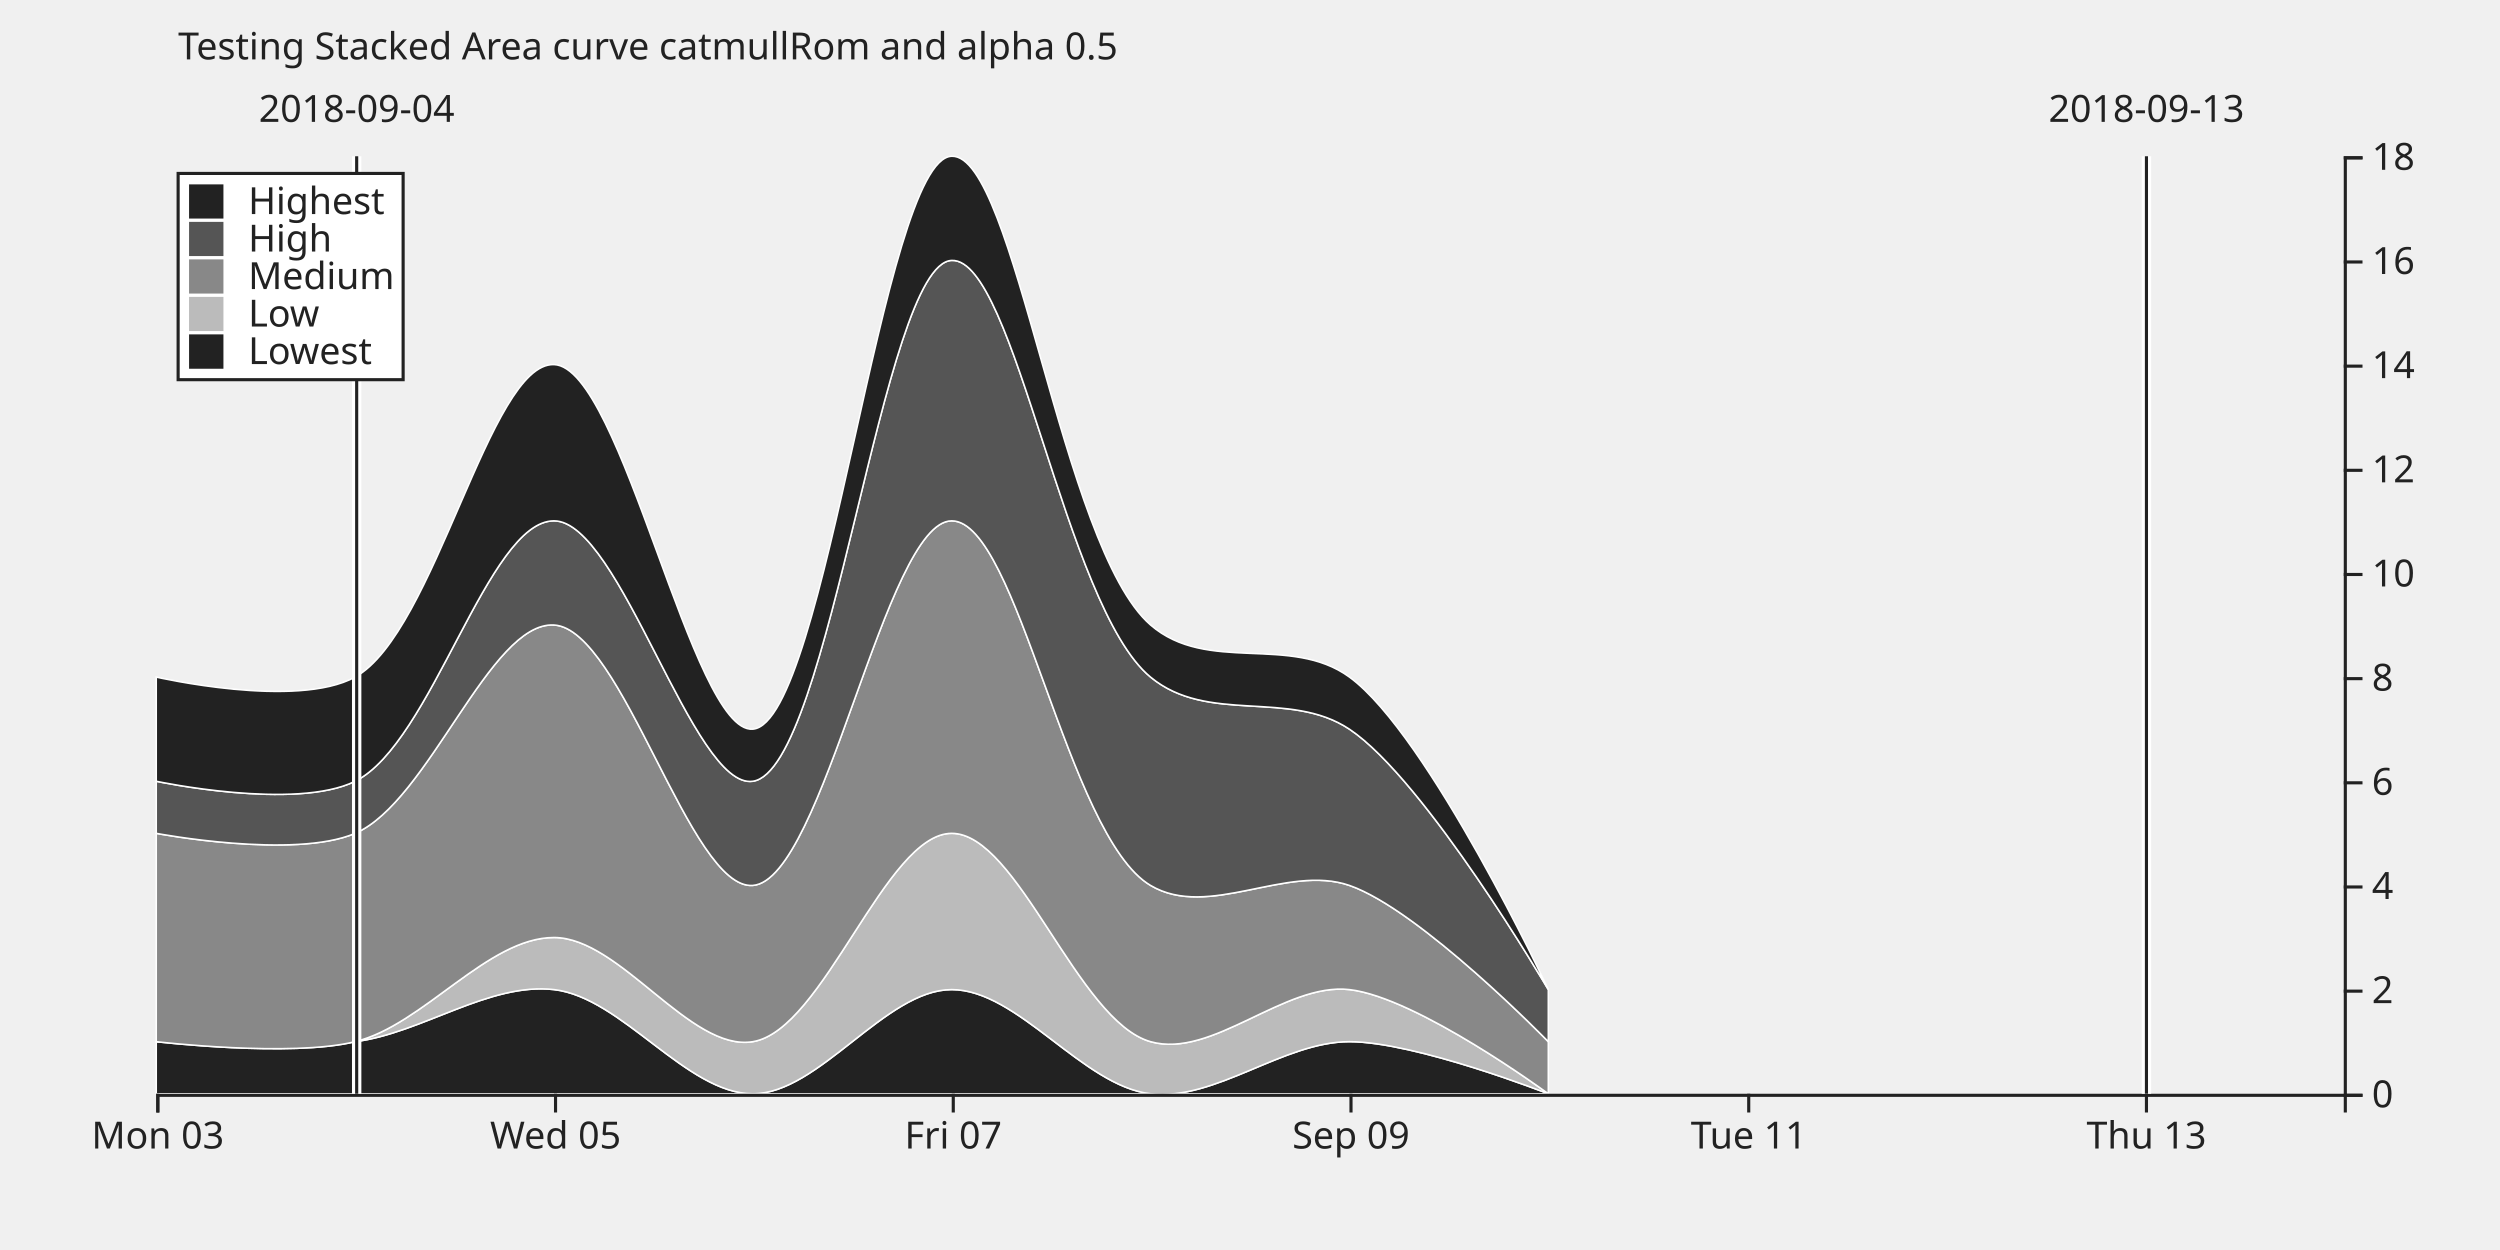
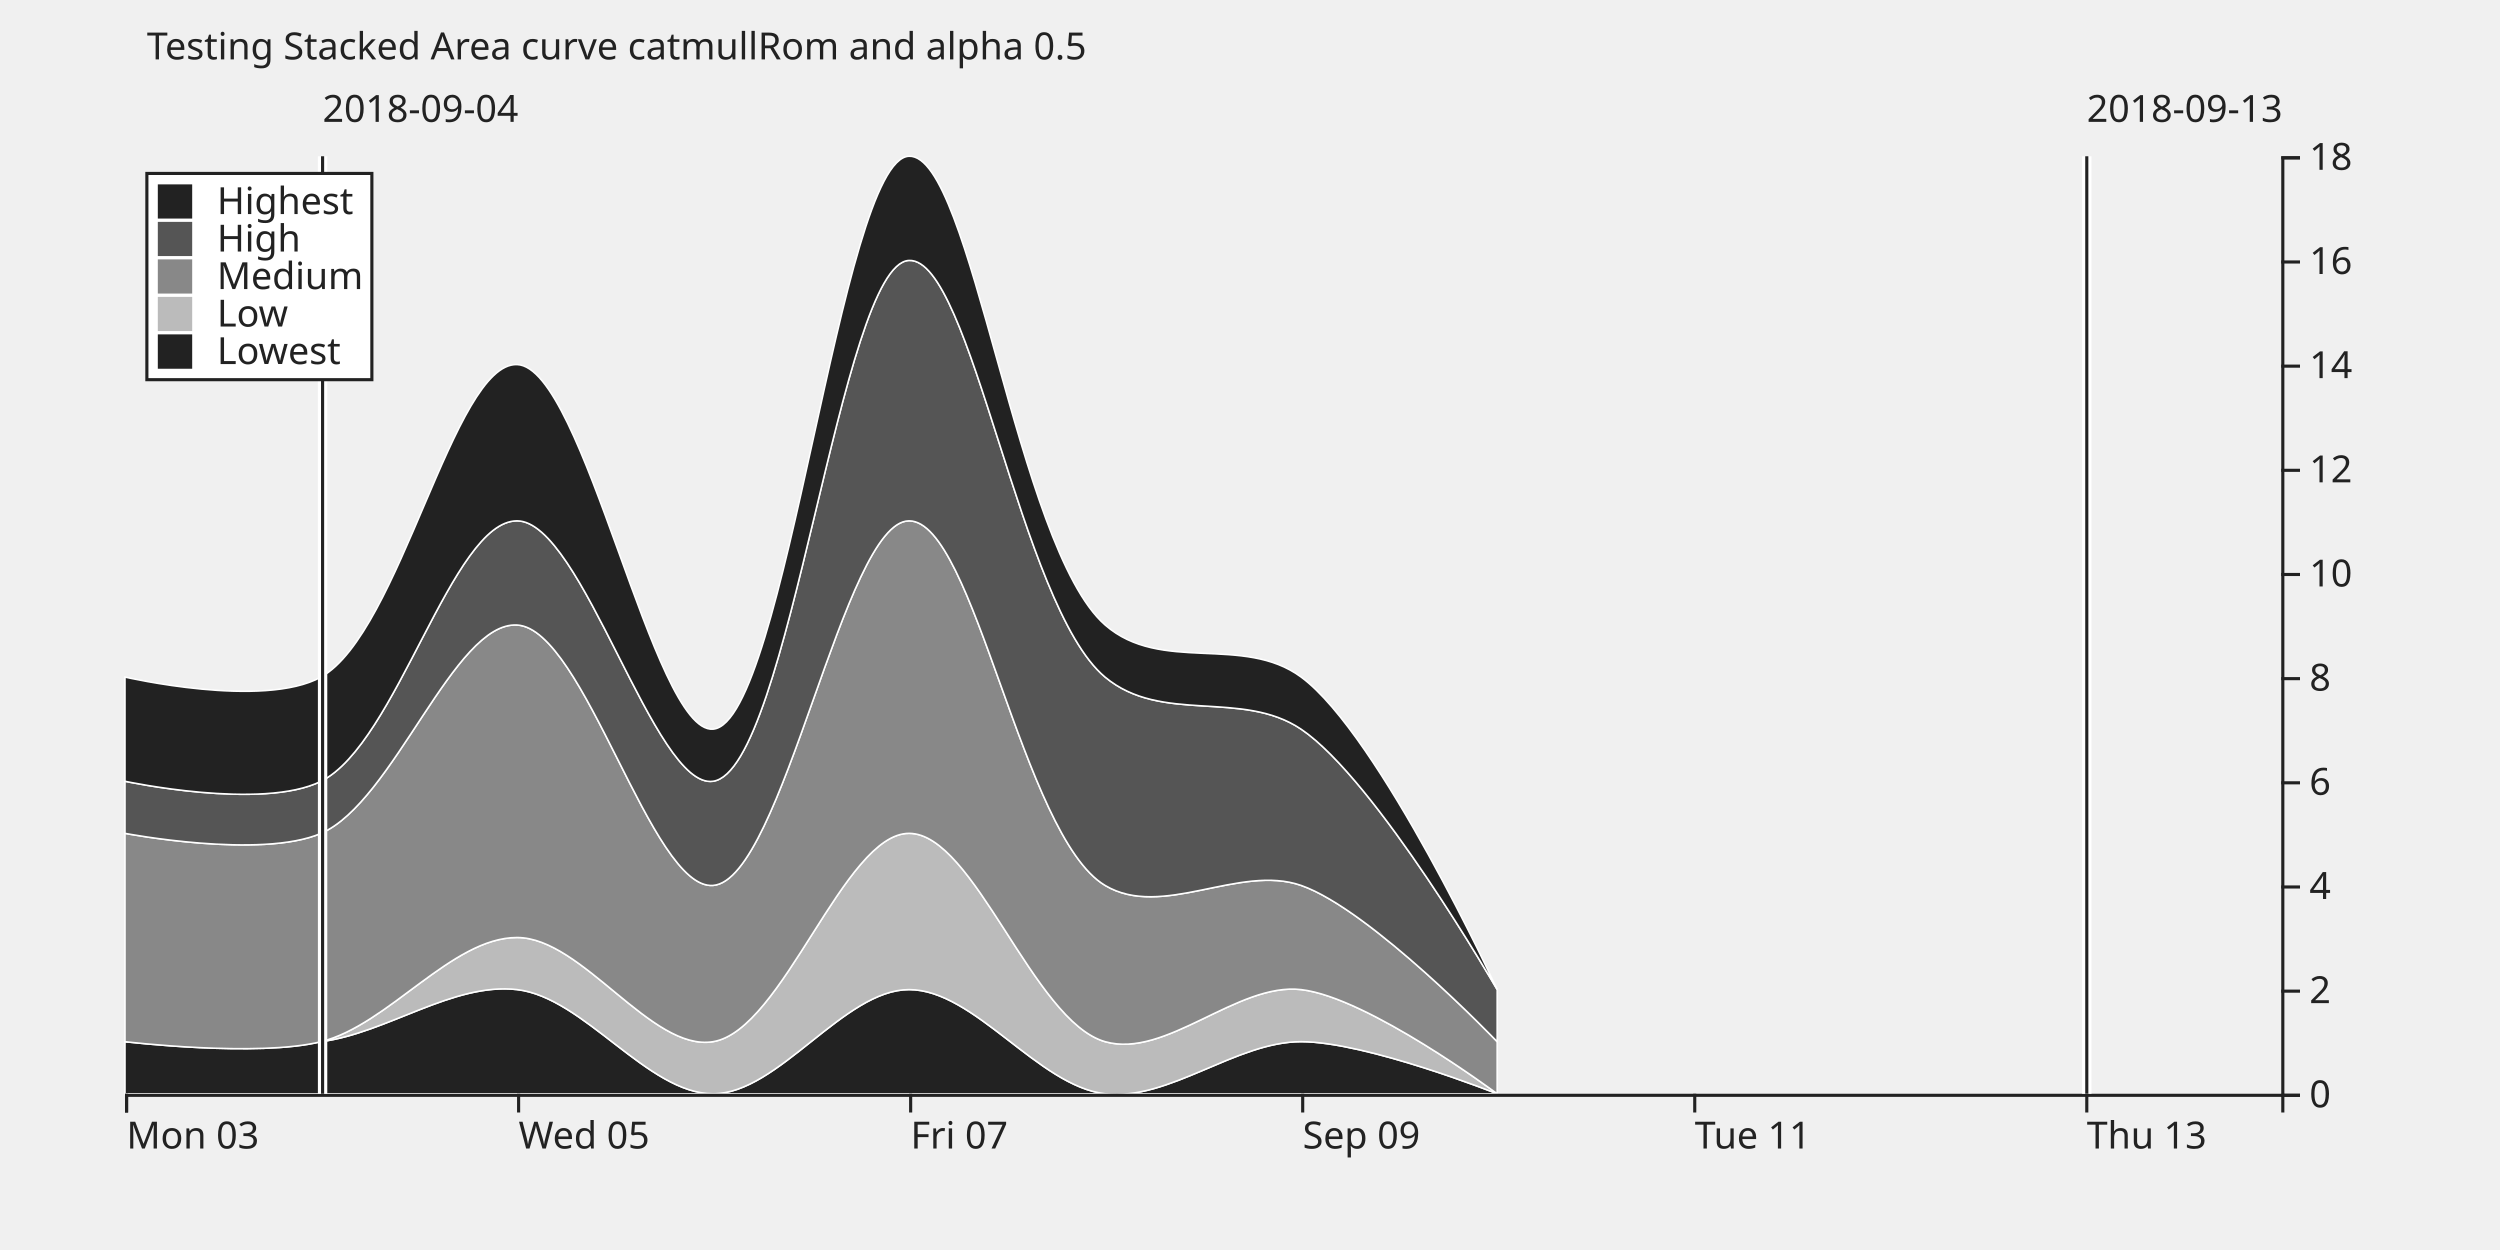
<svg xmlns="http://www.w3.org/2000/svg" width="800" height="400">
-   <g transform="translate(50,50)">
+   <g transform="translate(40,50)">
    <g class="layer">
-       <path class="area" style="fill: #222; stroke: #fff; stroke-width: .5;" d="M0,283.333C0,283.333,42.597,286.043,63.636,283.333C85.027,280.579,106.507,264.306,127.273,266.667C148.973,269.133,169.697,300,190.909,300C212.121,300,233.333,266.667,254.545,266.667C275.758,266.667,296.482,297.533,318.182,300C338.947,302.36,360.606,283.333,381.818,283.333C403.03,283.333,445.455,300,445.455,300L445.455,300C445.455,300,403.03,300,381.818,300C360.606,300,339.394,300,318.182,300C296.97,300,275.758,300,254.545,300C233.333,300,212.121,300,190.909,300C169.697,300,148.485,300,127.273,300C106.061,300,84.848,300,63.636,300C42.424,300,0,300,0,300Z" />
+       <path class="area" style="fill: #222; stroke: #fff; stroke-width: .5;" d="M0,283.333C0,283.333,41.993,286.041,62.727,283.333C83.818,280.579,104.996,264.316,125.455,266.667C146.857,269.125,167.273,300,188.182,300C209.091,300,230,266.667,250.909,266.667C271.818,266.667,292.234,297.541,313.636,300C334.095,302.35,355.455,283.333,376.364,283.333C397.273,283.333,439.091,300,439.091,300L439.091,300C439.091,300,397.273,300,376.364,300C355.455,300,334.545,300,313.636,300C292.727,300,271.818,300,250.909,300C230,300,209.091,300,188.182,300C167.273,300,146.364,300,125.455,300C104.545,300,83.636,300,62.727,300C41.818,300,0,300,0,300Z" />
    </g>
    <g class="layer">
-       <path class="area" style="fill: #bbb; stroke: #fff; stroke-width: .5;" d="M0,283.333C0,283.333,43.029,288.404,63.636,283.333C85.531,277.946,106.061,250,127.273,250C148.485,250,170.862,286.632,190.909,283.333C213.616,279.597,233.333,216.667,254.545,216.667C275.758,216.667,294.858,276.721,318.182,283.333C337.887,288.92,361.053,264.306,381.818,266.667C403.518,269.133,445.455,300,445.455,300L445.455,300C445.455,300,403.03,283.333,381.818,283.333C360.606,283.333,338.947,302.36,318.182,300C296.482,297.533,275.758,266.667,254.545,266.667C233.333,266.667,212.121,300,190.909,300C169.697,300,148.973,269.133,127.273,266.667C106.507,264.306,85.027,280.579,63.636,283.333C42.597,286.043,0,283.333,0,283.333Z" />
+       <path class="area" style="fill: #bbb; stroke: #fff; stroke-width: .5;" d="M0,283.333C0,283.333,42.429,288.392,62.727,283.333C84.328,277.95,104.545,250,125.455,250C146.364,250,168.439,286.594,188.182,283.333C210.594,279.632,230,216.667,250.909,216.667C271.818,216.667,290.598,276.757,313.636,283.333C333.036,288.871,355.905,264.316,376.364,266.667C397.766,269.125,439.091,300,439.091,300L439.091,300C439.091,300,397.273,283.333,376.364,283.333C355.455,283.333,334.095,302.35,313.636,300C292.234,297.541,271.818,266.667,250.909,266.667C230,266.667,209.091,300,188.182,300C167.273,300,146.857,269.125,125.455,266.667C104.996,264.316,83.818,280.579,62.727,283.333C41.993,286.041,0,283.333,0,283.333Z" />
    </g>
    <g class="layer">
-       <path class="area" style="fill: #888; stroke: #fff; stroke-width: .5;" d="M0,216.667C0,216.667,44.052,225.047,63.636,216.667C87.205,206.581,106.702,148.868,127.273,150C149.214,151.208,170.812,234.872,190.909,233.333C213.534,231.601,233.333,116.667,254.545,116.667C275.758,116.667,291.39,217.429,318.182,233.333C336.722,244.339,361.735,226.387,381.818,233.333C404.466,241.166,445.455,283.333,445.455,283.333L445.455,300C445.455,300,403.518,269.133,381.818,266.667C361.053,264.306,337.887,288.92,318.182,283.333C294.858,276.721,275.758,216.667,254.545,216.667C233.333,216.667,213.616,279.597,190.909,283.333C170.862,286.632,148.485,250,127.273,250C106.061,250,85.531,277.946,63.636,283.333C43.029,288.404,0,283.333,0,283.333Z" />
+       <path class="area" style="fill: #888; stroke: #fff; stroke-width: .5;" d="M0,216.667C0,216.667,43.449,224.998,62.727,216.667C86.016,206.602,105.185,148.887,125.455,150C147.092,151.188,168.38,234.84,188.182,233.333C210.497,231.635,230,116.667,250.909,116.667C271.818,116.667,287.114,217.481,313.636,233.333C331.887,244.242,356.59,226.417,376.364,233.333C398.725,241.155,439.091,283.333,439.091,283.333L439.091,300C439.091,300,397.766,269.125,376.364,266.667C355.905,264.316,333.036,288.871,313.636,283.333C290.598,276.757,271.818,216.667,250.909,216.667C230,216.667,210.594,279.632,188.182,283.333C168.439,286.594,146.364,250,125.455,250C104.545,250,84.328,277.95,62.727,283.333C42.429,288.392,0,283.333,0,283.333Z" />
    </g>
    <g class="layer">
-       <path class="area" style="fill: #555; stroke: #fff; stroke-width: .5;" d="M0,200C0,200,44.477,209.476,63.636,200C88.23,187.836,106.061,116.667,127.273,116.667C148.485,116.667,171.845,202.759,190.909,200C215.776,196.401,232.235,34.233,254.545,33.333C274.848,32.515,290.626,143.886,318.182,166.667C336.569,181.868,362.555,170.509,381.818,183.333C406.137,199.525,445.455,266.667,445.455,266.667L445.455,283.333C445.455,283.333,404.466,241.166,381.818,233.333C361.735,226.387,336.722,244.339,318.182,233.333C291.39,217.429,275.758,116.667,254.545,116.667C233.333,116.667,213.534,231.601,190.909,233.333C170.812,234.872,149.214,151.208,127.273,150C106.702,148.868,87.205,206.581,63.636,216.667C44.052,225.047,0,216.667,0,216.667Z" />
+       <path class="area" style="fill: #555; stroke: #fff; stroke-width: .5;" d="M0,200C0,200,43.868,209.409,62.727,200C87.046,187.867,104.545,116.667,125.455,116.667C146.364,116.667,169.4,202.697,188.182,200C212.723,196.476,228.912,34.211,250.909,33.333C270.918,32.535,286.358,143.905,313.636,166.667C331.74,181.773,357.402,170.565,376.364,183.333C400.402,199.52,439.091,266.667,439.091,266.667L439.091,283.333C439.091,283.333,398.725,241.155,376.364,233.333C356.59,226.417,331.887,244.242,313.636,233.333C287.114,217.481,271.818,116.667,250.909,116.667C230,116.667,210.497,231.635,188.182,233.333C168.38,234.84,147.092,151.188,125.455,150C105.185,148.887,86.016,206.602,62.727,216.667C43.449,224.998,0,216.667,0,216.667Z" />
    </g>
    <g class="layer">
-       <path class="area" style="fill: #222; stroke: #fff; stroke-width: .5;" d="M0,166.667C0,166.667,44.822,176.995,63.636,166.667C89.314,152.571,106.633,65.971,127.273,66.667C149.127,67.403,171.354,184.953,190.909,183.333C214.54,181.376,232.322,0.746,254.545,0C274.909,-0.684,289.527,125.227,318.182,150C336.389,165.74,362.916,152.881,381.818,166.667C407.192,185.171,445.455,266.667,445.455,266.667L445.455,266.667C445.455,266.667,406.137,199.525,381.818,183.333C362.555,170.509,336.569,181.868,318.182,166.667C290.626,143.886,274.848,32.515,254.545,33.333C232.235,34.233,215.776,196.401,190.909,200C171.845,202.759,148.485,116.667,127.273,116.667C106.061,116.667,88.23,187.836,63.636,200C44.477,209.476,0,200,0,200Z" />
+       <path class="area" style="fill: #222; stroke: #fff; stroke-width: .5;" d="M0,166.667C0,166.667,44.208,176.911,62.727,166.667C88.133,152.613,105.114,65.986,125.455,66.667C147.001,67.388,168.912,184.914,188.182,183.333C211.489,181.422,228.999,0.728,250.909,0C270.979,-0.667,285.26,125.252,313.636,150C331.565,165.636,357.756,152.953,376.364,166.667C401.458,185.162,439.091,266.667,439.091,266.667L439.091,266.667C439.091,266.667,400.402,199.52,376.364,183.333C357.402,170.565,331.74,181.773,313.636,166.667C286.358,143.905,270.918,32.535,250.909,33.333C228.912,34.211,212.723,196.476,188.182,200C169.4,202.697,146.364,116.667,125.455,116.667C104.545,116.667,87.046,187.867,62.727,200C43.868,209.409,0,200,0,200Z" />
    </g>
    <g transform="translate(0,300)" fill="none" font-size="10" font-family="sans-serif" text-anchor="middle">
-       <path class="domain" stroke="currentColor" d="M0.5,6V0.5H700.5V6" style="stroke: #222;" />
+       <path class="domain" stroke="currentColor" d="M0.5,6V0.5H690.5V6" style="stroke: #222;" />
      <g class="tick" opacity="1" transform="translate(0.5,0)">
        <line stroke="currentColor" y2="6" style="stroke: #222;" />
-         <text fill="currentColor" y="9" dy="0.71em" style="fill: #222;" font-size="12px" font-family="sans-serif">Mon 03</text>
+         <text fill="currentColor" y="9" dy="0.71em" style="fill: #222;" text-anchor="start" font-size="12px" font-family="sans-serif">Mon 03</text>
      </g>
-       <g class="tick" opacity="1" transform="translate(127.7727,0)">
+       <g class="tick" opacity="1" transform="translate(125.9545,0)">
        <line stroke="currentColor" y2="6" style="stroke: #222;" />
-         <text fill="currentColor" y="9" dy="0.71em" style="fill: #222;" font-size="12px" font-family="sans-serif">Wed 05</text>
+         <text fill="currentColor" y="9" dy="0.71em" style="fill: #222;" text-anchor="start" font-size="12px" font-family="sans-serif">Wed 05</text>
      </g>
-       <g class="tick" opacity="1" transform="translate(255.0455,0)">
+       <g class="tick" opacity="1" transform="translate(251.4091,0)">
        <line stroke="currentColor" y2="6" style="stroke: #222;" />
-         <text fill="currentColor" y="9" dy="0.71em" style="fill: #222;" font-size="12px" font-family="sans-serif">Fri 07</text>
+         <text fill="currentColor" y="9" dy="0.71em" style="fill: #222;" text-anchor="start" font-size="12px" font-family="sans-serif">Fri 07</text>
      </g>
-       <g class="tick" opacity="1" transform="translate(382.3182,0)">
+       <g class="tick" opacity="1" transform="translate(376.8636,0)">
        <line stroke="currentColor" y2="6" style="stroke: #222;" />
-         <text fill="currentColor" y="9" dy="0.71em" style="fill: #222;" font-size="12px" font-family="sans-serif">Sep 09</text>
+         <text fill="currentColor" y="9" dy="0.71em" style="fill: #222;" text-anchor="start" font-size="12px" font-family="sans-serif">Sep 09</text>
      </g>
-       <g class="tick" opacity="1" transform="translate(509.5909,0)">
+       <g class="tick" opacity="1" transform="translate(502.3182,0)">
        <line stroke="currentColor" y2="6" style="stroke: #222;" />
-         <text fill="currentColor" y="9" dy="0.71em" style="fill: #222;" font-size="12px" font-family="sans-serif">Tue 11</text>
+         <text fill="currentColor" y="9" dy="0.71em" style="fill: #222;" text-anchor="start" font-size="12px" font-family="sans-serif">Tue 11</text>
      </g>
-       <g class="tick" opacity="1" transform="translate(636.8636,0)">
+       <g class="tick" opacity="1" transform="translate(627.7727,0)">
        <line stroke="currentColor" y2="6" style="stroke: #222;" />
-         <text fill="currentColor" y="9" dy="0.71em" style="fill: #222;" font-size="12px" font-family="sans-serif">Thu 13</text>
+         <text fill="currentColor" y="9" dy="0.71em" style="fill: #222;" text-anchor="start" font-size="12px" font-family="sans-serif">Thu 13</text>
      </g>
    </g>
-     <g transform="translate(700 ,0)" fill="none" font-size="10" font-family="sans-serif" text-anchor="start">
+     <g transform="translate(690 ,0)" fill="none" font-size="10" font-family="sans-serif" text-anchor="start">
      <path class="domain" stroke="currentColor" d="M6,300.5H0.5V0.5H6" style="stroke: #222;" />
      <g class="tick" opacity="1" transform="translate(0,300.5)">
        <line stroke="currentColor" x2="6" style="stroke: #222;" />
-         <text fill="currentColor" x="9" dy="0.32em" style="fill: #222;" font-size="12px" font-family="sans-serif">0</text>
+         <text fill="currentColor" x="9" dy="0.32em" style="fill: #222; text-anchor: start;" font-size="12px" font-family="sans-serif">0</text>
      </g>
      <g class="tick" opacity="1" transform="translate(0,267.1667)">
        <line stroke="currentColor" x2="6" style="stroke: #222;" />
-         <text fill="currentColor" x="9" dy="0.32em" style="fill: #222;" font-size="12px" font-family="sans-serif">2</text>
+         <text fill="currentColor" x="9" dy="0.32em" style="fill: #222; text-anchor: start;" font-size="12px" font-family="sans-serif">2</text>
      </g>
      <g class="tick" opacity="1" transform="translate(0,233.8333)">
        <line stroke="currentColor" x2="6" style="stroke: #222;" />
-         <text fill="currentColor" x="9" dy="0.32em" style="fill: #222;" font-size="12px" font-family="sans-serif">4</text>
+         <text fill="currentColor" x="9" dy="0.32em" style="fill: #222; text-anchor: start;" font-size="12px" font-family="sans-serif">4</text>
      </g>
      <g class="tick" opacity="1" transform="translate(0,200.5)">
        <line stroke="currentColor" x2="6" style="stroke: #222;" />
-         <text fill="currentColor" x="9" dy="0.32em" style="fill: #222;" font-size="12px" font-family="sans-serif">6</text>
+         <text fill="currentColor" x="9" dy="0.32em" style="fill: #222; text-anchor: start;" font-size="12px" font-family="sans-serif">6</text>
      </g>
      <g class="tick" opacity="1" transform="translate(0,167.1667)">
        <line stroke="currentColor" x2="6" style="stroke: #222;" />
-         <text fill="currentColor" x="9" dy="0.32em" style="fill: #222;" font-size="12px" font-family="sans-serif">8</text>
+         <text fill="currentColor" x="9" dy="0.32em" style="fill: #222; text-anchor: start;" font-size="12px" font-family="sans-serif">8</text>
      </g>
      <g class="tick" opacity="1" transform="translate(0,133.8333)">
        <line stroke="currentColor" x2="6" style="stroke: #222;" />
-         <text fill="currentColor" x="9" dy="0.32em" style="fill: #222;" font-size="12px" font-family="sans-serif">10</text>
+         <text fill="currentColor" x="9" dy="0.32em" style="fill: #222; text-anchor: start;" font-size="12px" font-family="sans-serif">10</text>
      </g>
      <g class="tick" opacity="1" transform="translate(0,100.5)">
        <line stroke="currentColor" x2="6" style="stroke: #222;" />
-         <text fill="currentColor" x="9" dy="0.32em" style="fill: #222;" font-size="12px" font-family="sans-serif">12</text>
+         <text fill="currentColor" x="9" dy="0.32em" style="fill: #222; text-anchor: start;" font-size="12px" font-family="sans-serif">12</text>
      </g>
      <g class="tick" opacity="1" transform="translate(0,67.16667)">
        <line stroke="currentColor" x2="6" style="stroke: #222;" />
-         <text fill="currentColor" x="9" dy="0.32em" style="fill: #222;" font-size="12px" font-family="sans-serif">14</text>
+         <text fill="currentColor" x="9" dy="0.32em" style="fill: #222; text-anchor: start;" font-size="12px" font-family="sans-serif">14</text>
      </g>
      <g class="tick" opacity="1" transform="translate(0,33.83333)">
        <line stroke="currentColor" x2="6" style="stroke: #222;" />
-         <text fill="currentColor" x="9" dy="0.32em" style="fill: #222;" font-size="12px" font-family="sans-serif">16</text>
+         <text fill="currentColor" x="9" dy="0.32em" style="fill: #222; text-anchor: start;" font-size="12px" font-family="sans-serif">16</text>
      </g>
      <g class="tick" opacity="1" transform="translate(0,0.5)">
        <line stroke="currentColor" x2="6" style="stroke: #222;" />
-         <text fill="currentColor" x="9" dy="0.32em" style="fill: #222;" font-size="12px" font-family="sans-serif">18</text>
+         <text fill="currentColor" x="9" dy="0.32em" style="fill: #222; text-anchor: start;" font-size="12px" font-family="sans-serif">18</text>
      </g>
    </g>
-     <line x1="64.136" y1="300" x2="64.136" y2="0" style="stroke-width: 3; stroke: #fff;" />
-     <line x1="64.136" y1="300" x2="64.136" y2="0" style="stroke-width: 1; stroke: #222;" />
+     <line x1="63.227" y1="300" x2="63.227" y2="0" style="stroke-width: 3; stroke: #fff;" />
+     <line x1="63.227" y1="300" x2="63.227" y2="0" style="stroke-width: 1; stroke: #222;" />
    <rect style="fill: #fff;" />
-     <text x="64.136" y="-15" dy="4px" font-size="12px" font-family="sans-serif" style="fill: #222; text-anchor: middle;">2018-09-04</text>
-     <line x1="636.864" y1="300" x2="636.864" y2="0" style="stroke-width: 3; stroke: #fff;" />
-     <line x1="636.864" y1="300" x2="636.864" y2="0" style="stroke-width: 1; stroke: #222;" />
+     <text x="63.227" y="-15" dy="4px" font-size="12px" font-family="sans-serif" style="fill: #222; text-anchor: start;">2018-09-04</text>
+     <line x1="627.773" y1="300" x2="627.773" y2="0" style="stroke-width: 3; stroke: #fff;" />
+     <line x1="627.773" y1="300" x2="627.773" y2="0" style="stroke-width: 1; stroke: #222;" />
    <rect style="fill: #fff;" />
-     <text x="636.864" y="-15" dy="4px" font-size="12px" font-family="sans-serif" style="fill: #222; text-anchor: middle;">2018-09-13</text>
+     <text x="627.773" y="-15" dy="4px" font-size="12px" font-family="sans-serif" style="fill: #222; text-anchor: start;">2018-09-13</text>
    <text x="7" y="-35" dy="4px" font-size="12px" font-family="sans-serif" style="text-anchor: start; fill: #222;">Testing Stacked Area curve catmullRom and alpha 0.5</text>
    <rect x="7" y="5.5" width="72" height="66" style="fill: #fff; stroke: #222;" />
    <rect x="10" y="8.5" width="12" height="12" style="fill: #222; stroke: #fff;" />
    <text x="29.44" y="14.5" dy="4px" font-size="12px" font-family="sans-serif" style="text-anchor: start; fill: #222;">Highest</text>
    <rect x="10" y="20.5" width="12" height="12" style="fill: #555; stroke: #fff;" />
    <text x="29.44" y="26.5" dy="4px" font-size="12px" font-family="sans-serif" style="text-anchor: start; fill: #222;">High</text>
    <rect x="10" y="32.5" width="12" height="12" style="fill: #888; stroke: #fff;" />
    <text x="29.44" y="38.5" dy="4px" font-size="12px" font-family="sans-serif" style="text-anchor: start; fill: #222;">Medium</text>
    <rect x="10" y="44.5" width="12" height="12" style="fill: #bbb; stroke: #fff;" />
    <text x="29.44" y="50.5" dy="4px" font-size="12px" font-family="sans-serif" style="text-anchor: start; fill: #222;">Low</text>
    <rect x="10" y="56.5" width="12" height="12" style="fill: #222; stroke: #fff;" />
    <text x="29.44" y="62.5" dy="4px" font-size="12px" font-family="sans-serif" style="text-anchor: start; fill: #222;">Lowest</text>
    <rect fill="#fff" stroke="#222" class="focus-item" width="12" height="12" style="display: none;" />
    <text dy="4px" font-size="12px" font-family="sans-serif" style="text-anchor: start; fill: #222; display: none;" />
    <text dy="4px" font-size="12px" font-family="sans-serif" style="text-anchor: start; fill: #222; display: none;" />
    <text dy="4px" font-size="12px" font-family="sans-serif" style="text-anchor: start; fill: #222; display: none;" />
    <text dy="4px" font-size="12px" font-family="sans-serif" style="text-anchor: start; fill: #222; display: none;" />
    <text dy="4px" font-size="12px" font-family="sans-serif" style="text-anchor: start; fill: #222; display: none;" />
    <text dy="4px" font-size="12px" font-family="sans-serif" style="text-anchor: start; fill: #222; display: none;" />
    <text dy="4px" font-size="12px" font-family="sans-serif" style="text-anchor: start; fill: #222; display: none;" />
    <text dy="4px" font-size="12px" font-family="sans-serif" style="text-anchor: start; fill: #222; display: none;" />
    <text dy="4px" font-size="12px" font-family="sans-serif" style="text-anchor: start; fill: #222; display: none;" />
    <text dy="4px" font-size="12px" font-family="sans-serif" style="text-anchor: start; fill: #222; display: none;" />
    <text dy="4px" font-size="12px" font-family="sans-serif" style="text-anchor: start; fill: #222; display: none;" />
    <text dy="4px" font-size="12px" font-family="sans-serif" style="text-anchor: start; fill: #222; display: none;" />
    <text dy="4px" font-size="12px" font-family="sans-serif" style="text-anchor: start; fill: #222; display: none;" />
    <text dy="4px" font-size="12px" font-family="sans-serif" style="text-anchor: start; fill: #222; display: none;" />
    <text dy="4px" font-size="12px" font-family="sans-serif" style="text-anchor: start; fill: #222; display: none;" />
    <text dy="4px" font-size="12px" font-family="sans-serif" style="text-anchor: start; fill: #222; display: none;" />
    <text dy="4px" font-size="12px" font-family="sans-serif" style="text-anchor: start; fill: #222; display: none;" />
    <text dy="4px" font-size="12px" font-family="sans-serif" style="text-anchor: start; fill: #222; display: none;" />
    <text dy="4px" font-size="12px" font-family="sans-serif" style="text-anchor: start; fill: #222; display: none;" />
    <text dy="4px" font-size="12px" font-family="sans-serif" style="text-anchor: start; fill: #222; display: none;" />
    <text dy="4px" font-size="12px" font-family="sans-serif" style="text-anchor: start; fill: #222; display: none;" />
    <text dy="4px" font-size="12px" font-family="sans-serif" style="text-anchor: start; fill: #222; display: none;" />
    <text dy="4px" font-size="12px" font-family="sans-serif" style="text-anchor: start; fill: #222; display: none;" />
    <text dy="4px" font-size="12px" font-family="sans-serif" style="text-anchor: start; fill: #222; display: none;" />
    <text dy="4px" font-size="12px" font-family="sans-serif" style="text-anchor: start; fill: #222; display: none;" />
    <text dy="4px" font-size="12px" font-family="sans-serif" style="text-anchor: start; fill: #222; display: none;" />
    <text dy="4px" font-size="12px" font-family="sans-serif" style="text-anchor: start; fill: #222; display: none;" />
    <text dy="4px" font-size="12px" font-family="sans-serif" style="text-anchor: start; fill: #222; display: none;" />
    <text dy="4px" font-size="12px" font-family="sans-serif" style="text-anchor: start; fill: #222; display: none;" />
    <text dy="4px" font-size="12px" font-family="sans-serif" style="text-anchor: start; fill: #222; display: none;" />
    <text dy="4px" font-size="12px" font-family="sans-serif" style="text-anchor: start; fill: #222; display: none;" />
    <text dy="4px" font-size="12px" font-family="sans-serif" style="text-anchor: start; fill: #222; display: none;" />
    <text dy="4px" font-size="12px" font-family="sans-serif" style="text-anchor: start; fill: #222; display: none;" />
    <text dy="4px" font-size="12px" font-family="sans-serif" style="text-anchor: start; fill: #222; display: none;" />
    <text dy="4px" font-size="12px" font-family="sans-serif" style="text-anchor: start; fill: #222; display: none;" />
    <text dy="4px" font-size="12px" font-family="sans-serif" style="text-anchor: start; fill: #222; display: none;" />
    <text dy="4px" font-size="12px" font-family="sans-serif" style="text-anchor: start; fill: #222; display: none;" />
    <text dy="4px" font-size="12px" font-family="sans-serif" style="text-anchor: start; fill: #222; display: none;" />
    <text dy="4px" font-size="12px" font-family="sans-serif" style="text-anchor: start; fill: #222; display: none;" />
    <text dy="4px" font-size="12px" font-family="sans-serif" style="text-anchor: start; fill: #222; display: none;" />
    <line style="display: none; stroke-width: 3; stroke: #fff;" />
    <line style="display: none; stroke-width: 1; stroke: #222;" />
-     <rect width="750" height="300" fill="transparent" />
+     <rect width="760" height="300" fill="transparent" />
  </g>
</svg>
